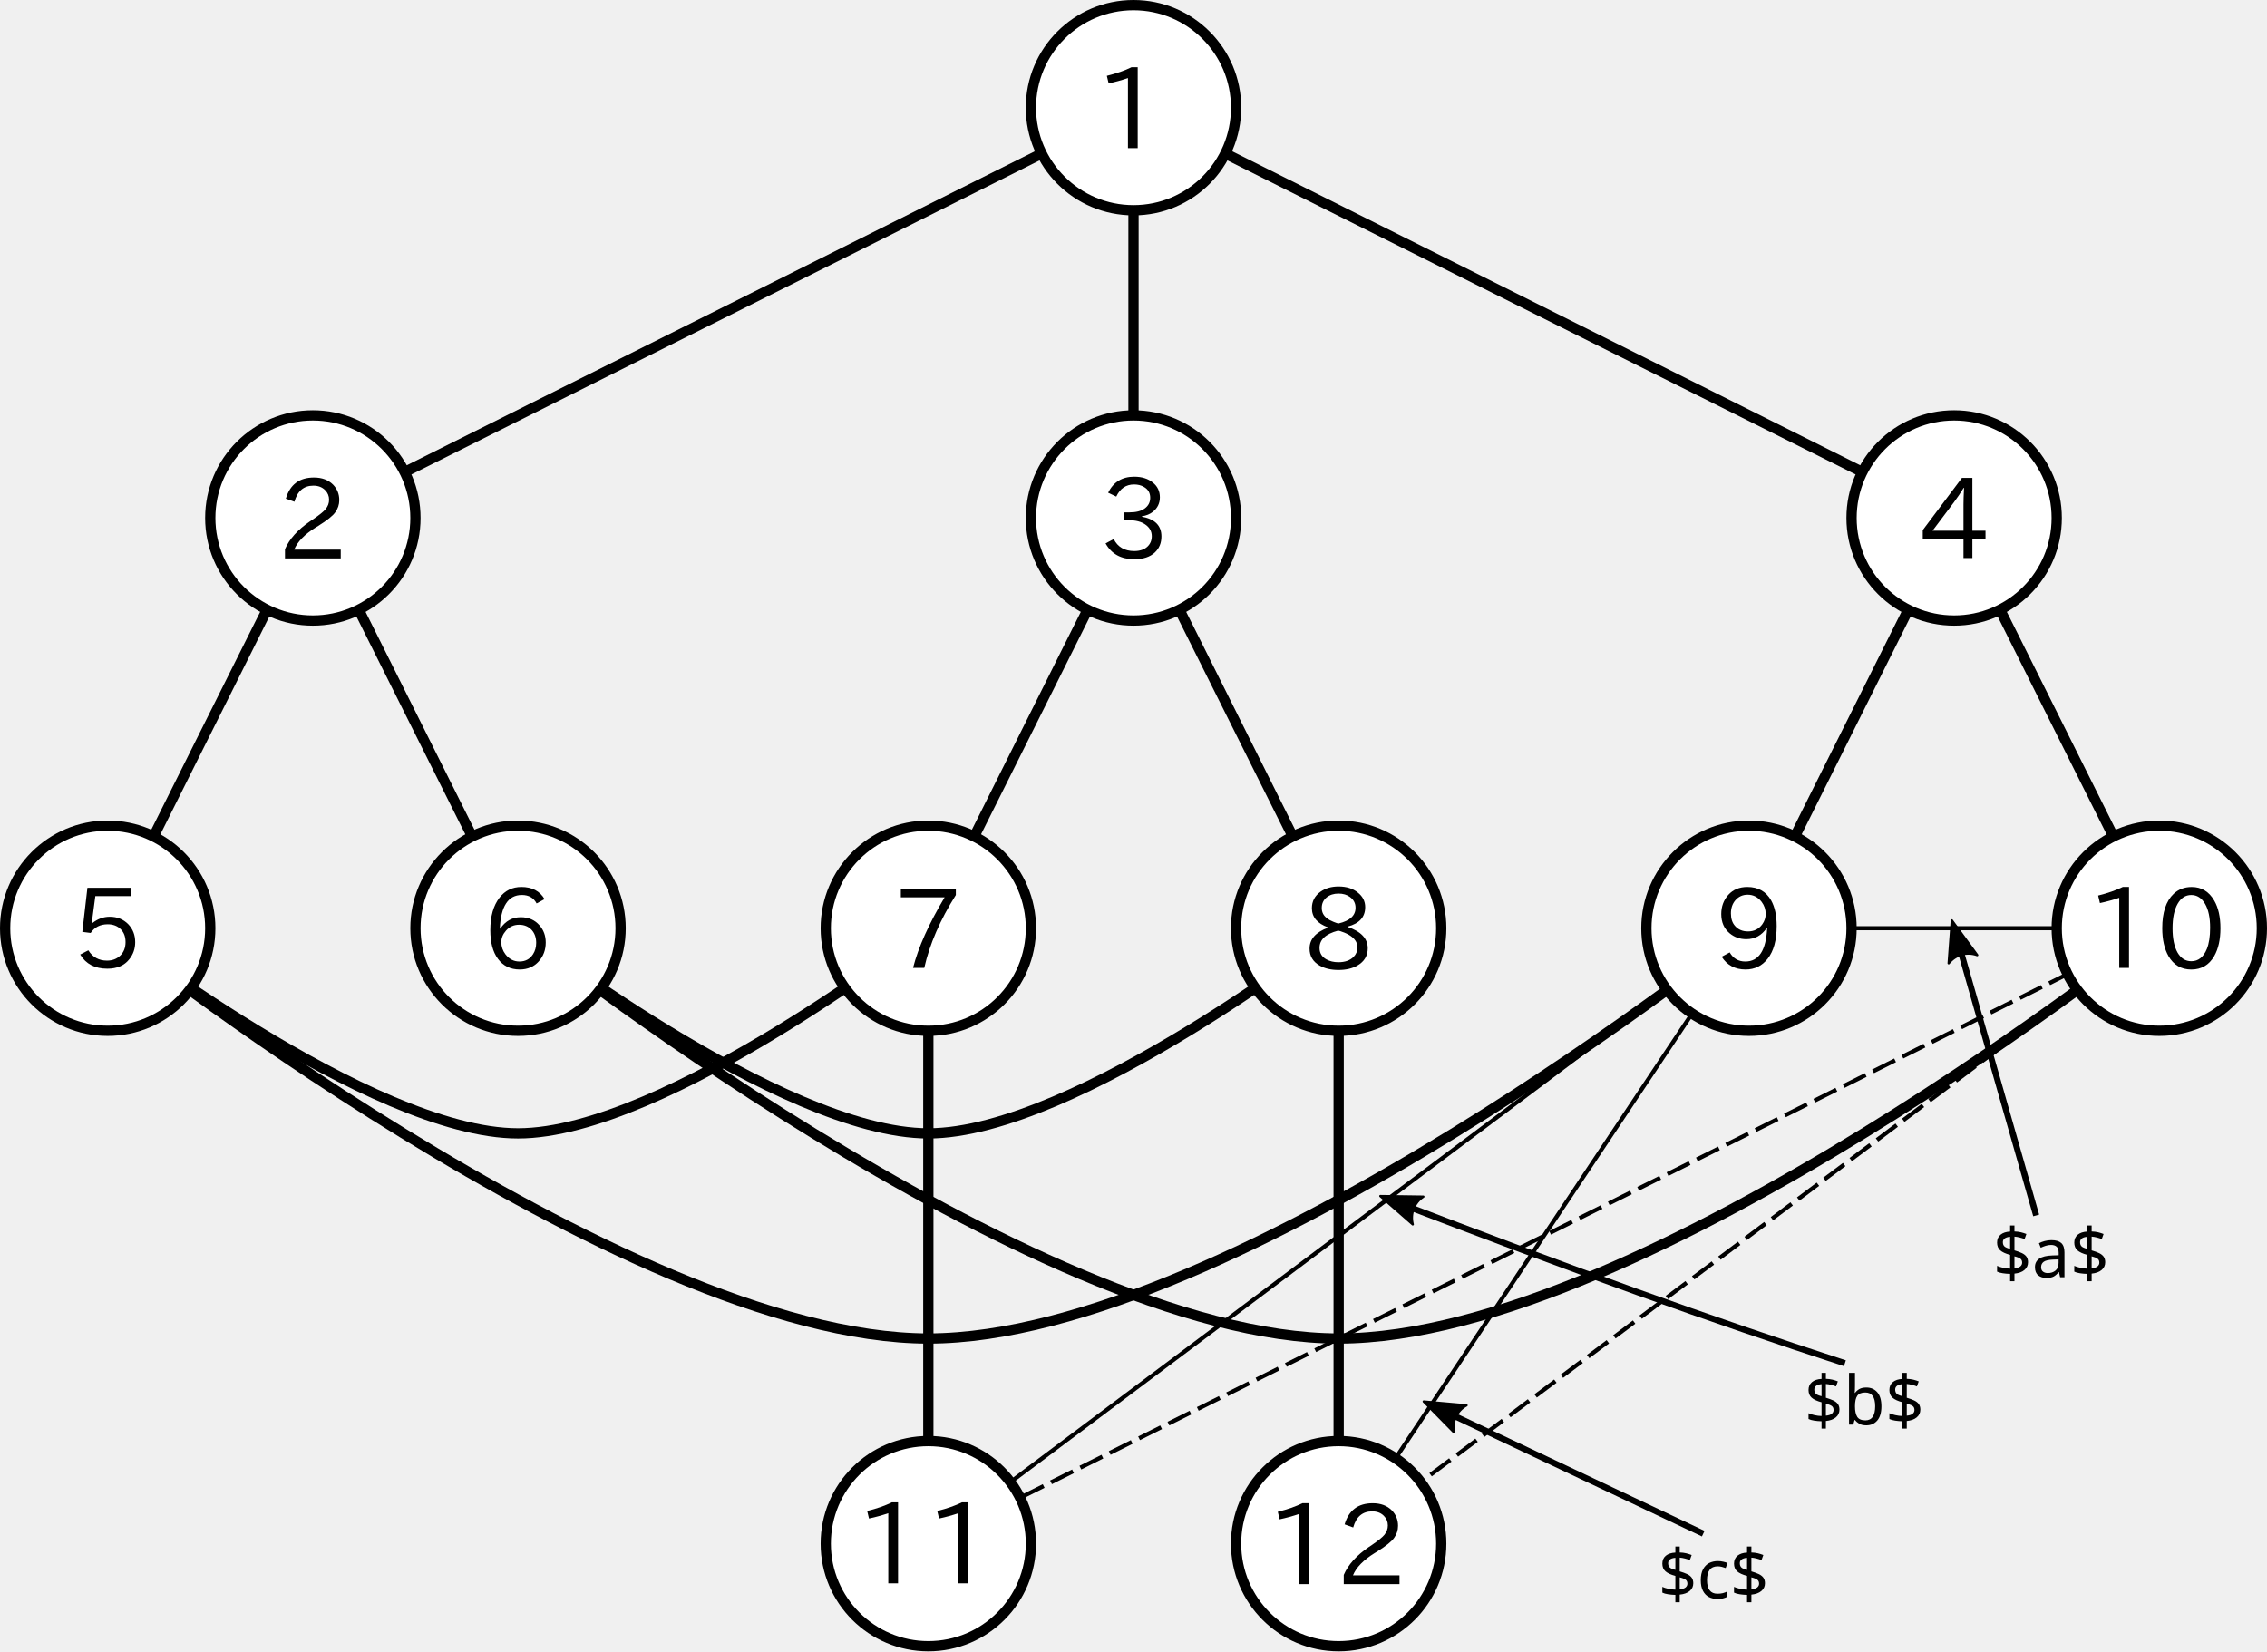
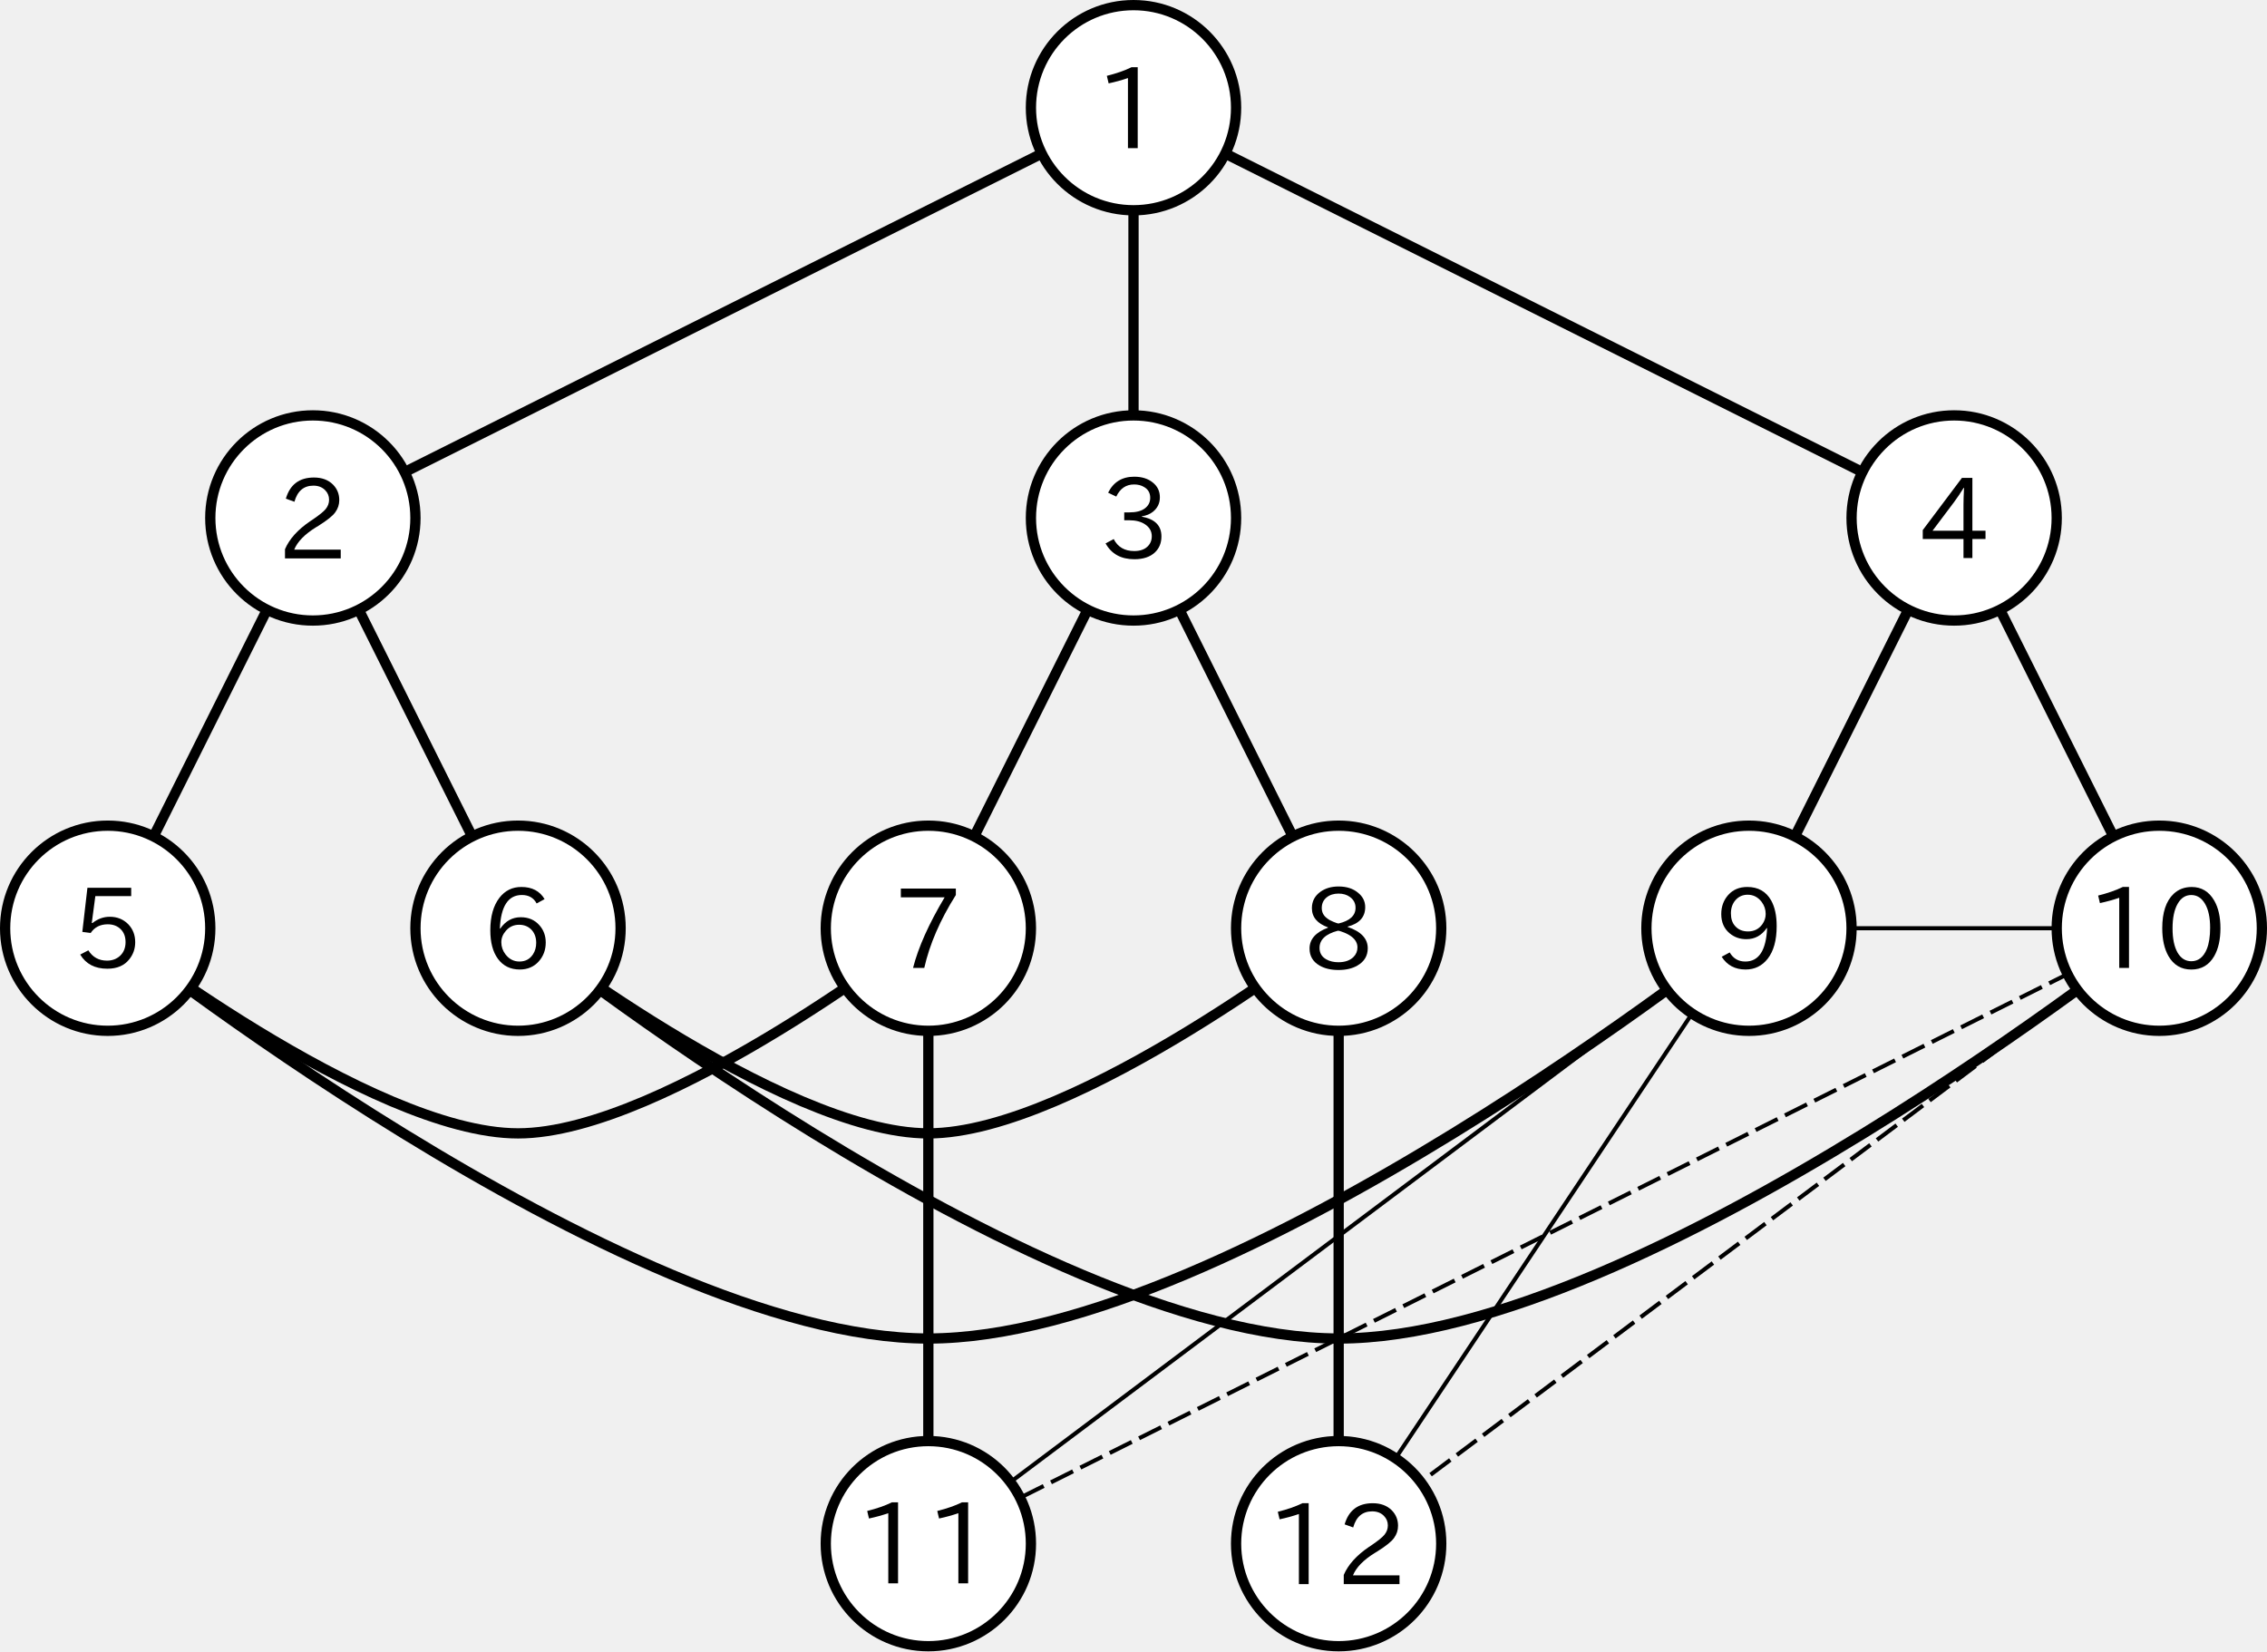
<svg xmlns="http://www.w3.org/2000/svg" width="110.5mm" height="80.5mm" viewBox="0 0 391.535 285.236" id="svg2" version="1.1">
  <defs id="defs4">
    <marker orient="auto" refY="0.0" refX="0.0" id="Arrow2Mend" style="overflow:visible;">
      <path id="path10556" style="fill-rule:evenodd;stroke-width:0.625;stroke-linejoin:round;stroke:#000000;stroke-opacity:1;fill:#000000;fill-opacity:1" d="M 8.719,4.034 L -2.207,0.016 L 8.719,-4.002 C 6.973,-1.63 6.983,1.616 8.719,4.034 z " transform="scale(0.6) rotate(180) translate(0,0)" />
    </marker>
    <marker orient="auto" refY="0" refX="0" id="Arrow2Mend-0" style="overflow:visible">
      <path id="path10556-7" style="fill:#000000;fill-opacity:1;fill-rule:evenodd;stroke:#000000;stroke-width:0.625;stroke-linejoin:round;stroke-opacity:1" d="M 8.719,4.034 -2.207,0.016 8.719,-4.002 c -1.745,2.372 -1.735,5.617 -6e-7,8.035 z" transform="scale(-0.6,-0.6)" />
    </marker>
    <marker orient="auto" refY="0" refX="0" id="Arrow2Mend-7" style="overflow:visible">
      <path id="path10556-6" style="fill:#000000;fill-opacity:1;fill-rule:evenodd;stroke:#000000;stroke-width:0.625;stroke-linejoin:round;stroke-opacity:1" d="M 8.719,4.034 -2.207,0.016 8.719,-4.002 c -1.745,2.372 -1.735,5.617 -6e-7,8.035 z" transform="scale(-0.6,-0.6)" />
    </marker>
  </defs>
  <g id="layer1" transform="translate(-158.563,-325.0984)">
    <path style="fill:none;fill-rule:evenodd;stroke:#000000;stroke-width:0.709;stroke-linecap:butt;stroke-linejoin:miter;stroke-opacity:1;stroke-miterlimit:4;stroke-dasharray:none;stroke-dashoffset:0" d="m 460.63,485.433 70.866,0" id="path4735" />
    <path style="fill:none;fill-rule:evenodd;stroke:#000000;stroke-width:1.772;stroke-linecap:butt;stroke-linejoin:miter;stroke-opacity:1;stroke-miterlimit:4;stroke-dasharray:none;stroke-dashoffset:0" d="m 177.165,485.433 c 0,0 45.424,35.433 70.866,35.433 25.442,0 70.866,-35.433 70.866,-35.433" id="path4741" />
    <path style="fill:none;fill-rule:evenodd;stroke:#000000;stroke-width:1.772;stroke-linecap:butt;stroke-linejoin:miter;stroke-opacity:1;stroke-miterlimit:4;stroke-dasharray:none;stroke-dashoffset:0" d="m 248.031,485.433 c 0,0 45.424,35.433 70.866,35.433 25.442,0 70.866,-35.433 70.866,-35.433" id="path4741-4" />
    <path style="fill:none;fill-rule:evenodd;stroke:#000000;stroke-width:1.772;stroke-linecap:butt;stroke-linejoin:miter;stroke-opacity:1;stroke-miterlimit:4;stroke-dasharray:none;stroke-dashoffset:0" d="m 177.165,485.433 c 0,0 88.912,70.866 141.732,70.866 52.821,0 141.732,-70.866 141.732,-70.866" id="path4793" />
    <path style="fill:none;fill-rule:evenodd;stroke:#000000;stroke-width:1.772;stroke-linecap:butt;stroke-linejoin:miter;stroke-opacity:1;stroke-miterlimit:4;stroke-dasharray:none;stroke-dashoffset:0" d="m 248.031,485.433 c 0,0 88.912,70.866 141.732,70.866 52.821,0 141.732,-70.866 141.732,-70.866" id="path4793-1" />
    <path id="path4698" d="m 318.898,485.433 0,106.299" style="font-style:normal;font-weight:normal;font-size:medium;line-height:125%;font-family:sans-serif;letter-spacing:0px;word-spacing:0px;fill:none;fill-opacity:1;fill-rule:evenodd;stroke:#000000;stroke-width:1.772;stroke-linecap:butt;stroke-linejoin:miter;stroke-opacity:1;stroke-miterlimit:4;stroke-dasharray:none;stroke-dashoffset:0" />
    <path id="path4702" d="M 460.63,485.433 318.898,591.732" style="font-style:normal;font-weight:normal;font-size:medium;line-height:125%;font-family:sans-serif;letter-spacing:0px;word-spacing:0px;fill:none;fill-opacity:1;fill-rule:evenodd;stroke:#000000;stroke-width:0.709;stroke-linecap:butt;stroke-linejoin:miter;stroke-opacity:1;stroke-miterlimit:4;stroke-dasharray:none;stroke-dashoffset:0" />
    <path id="path4704" d="M 531.496,485.433 318.898,591.732" style="font-style:normal;font-weight:normal;font-size:medium;line-height:125%;font-family:sans-serif;letter-spacing:0px;word-spacing:0px;fill:none;fill-opacity:1;fill-rule:evenodd;stroke:#000000;stroke-width:0.709;stroke-linecap:butt;stroke-linejoin:miter;stroke-opacity:1;stroke-miterlimit:4;stroke-dasharray:4.252,1.417;stroke-dashoffset:0" />
    <path id="path4706" d="M 531.496,485.433 389.764,591.732" style="font-style:normal;font-weight:normal;font-size:medium;line-height:125%;font-family:sans-serif;letter-spacing:0px;word-spacing:0px;fill:none;fill-opacity:1;fill-rule:evenodd;stroke:#000000;stroke-width:0.709;stroke-linecap:butt;stroke-linejoin:miter;stroke-opacity:1;stroke-miterlimit:4;stroke-dasharray:4.252,1.417;stroke-dashoffset:0" />
    <path id="path4708" d="M 460.63,485.433 389.764,591.732" style="font-style:normal;font-weight:normal;font-size:medium;line-height:125%;font-family:sans-serif;letter-spacing:0px;word-spacing:0px;fill:none;fill-opacity:1;fill-rule:evenodd;stroke:#000000;stroke-width:0.709;stroke-linecap:butt;stroke-linejoin:miter;stroke-opacity:1;stroke-miterlimit:4;stroke-dasharray:none;stroke-dashoffset:0" />
    <path id="path4710" d="m 389.764,485.433 0,106.299" style="font-style:normal;font-weight:normal;font-size:medium;line-height:125%;font-family:sans-serif;letter-spacing:0px;word-spacing:0px;fill:none;fill-opacity:1;fill-rule:evenodd;stroke:#000000;stroke-width:1.772;stroke-linecap:butt;stroke-linejoin:miter;stroke-opacity:1;stroke-miterlimit:4;stroke-dasharray:none;stroke-dashoffset:0" />
    <path style="fill:none;fill-rule:evenodd;stroke:#000000;stroke-width:1.772;stroke-linecap:butt;stroke-linejoin:miter;stroke-miterlimit:4;stroke-dasharray:none;stroke-opacity:1" d="M 354.331,343.701 212.598,414.567" id="path4258" />
    <path style="fill:none;fill-rule:evenodd;stroke:#000000;stroke-width:1.772;stroke-linecap:butt;stroke-linejoin:miter;stroke-miterlimit:4;stroke-dasharray:none;stroke-opacity:1" d="m 354.331,343.701 0,70.866" id="path4260" />
    <path style="fill:none;fill-rule:evenodd;stroke:#000000;stroke-width:1.772;stroke-linecap:butt;stroke-linejoin:miter;stroke-miterlimit:4;stroke-dasharray:none;stroke-opacity:1" d="m 354.331,343.701 141.732,70.866" id="path4262" />
    <path style="fill:none;fill-rule:evenodd;stroke:#000000;stroke-width:1.772;stroke-linecap:butt;stroke-linejoin:miter;stroke-miterlimit:4;stroke-dasharray:none;stroke-opacity:1" d="m 177.165,485.433 35.433,-70.866 35.433,70.866" id="path4264" />
    <path style="fill:none;fill-rule:evenodd;stroke:#000000;stroke-width:1.772;stroke-linecap:butt;stroke-linejoin:miter;stroke-miterlimit:4;stroke-dasharray:none;stroke-opacity:1" d="m 318.898,485.433 35.433,-70.866 35.433,70.866" id="path4266" />
    <path style="fill:none;fill-rule:evenodd;stroke:#000000;stroke-width:1.772;stroke-linecap:butt;stroke-linejoin:miter;stroke-miterlimit:4;stroke-dasharray:none;stroke-opacity:1" d="m 460.63,485.433 35.433,-70.866 35.433,70.866" id="path4268" />
    <circle style="fill:#ffffff;fill-opacity:1;fill-rule:nonzero;stroke:#000000;stroke-width:1.772;stroke-miterlimit:4;stroke-dasharray:none;stroke-dashoffset:0;stroke-opacity:1" id="path4180" cx="354.331" cy="343.701" r="17.717" />
    <circle style="fill:#ffffff;fill-opacity:1;fill-rule:nonzero;stroke:#000000;stroke-width:1.772;stroke-miterlimit:4;stroke-dasharray:none;stroke-dashoffset:0;stroke-opacity:1" id="path4180-6" cx="212.598" cy="414.567" r="17.717" />
    <circle style="fill:#ffffff;fill-opacity:1;fill-rule:nonzero;stroke:#000000;stroke-width:1.772;stroke-miterlimit:4;stroke-dasharray:none;stroke-dashoffset:0;stroke-opacity:1" id="path4180-64" cx="354.331" cy="414.567" r="17.717" />
    <circle style="fill:#ffffff;fill-opacity:1;fill-rule:nonzero;stroke:#000000;stroke-width:1.772;stroke-miterlimit:4;stroke-dasharray:none;stroke-dashoffset:0;stroke-opacity:1" id="path4180-9" cx="496.063" cy="414.567" r="17.717" />
    <circle style="fill:#ffffff;fill-opacity:1;fill-rule:nonzero;stroke:#000000;stroke-width:1.772;stroke-miterlimit:4;stroke-dasharray:none;stroke-dashoffset:0;stroke-opacity:1" id="path4180-6-5" cx="177.165" cy="485.433" r="17.717" />
    <circle style="fill:#ffffff;fill-opacity:1;fill-rule:nonzero;stroke:#000000;stroke-width:1.772;stroke-miterlimit:4;stroke-dasharray:none;stroke-dashoffset:0;stroke-opacity:1" id="path4180-64-0" cx="318.898" cy="485.433" r="17.717" />
    <circle style="fill:#ffffff;fill-opacity:1;fill-rule:nonzero;stroke:#000000;stroke-width:1.772;stroke-miterlimit:4;stroke-dasharray:none;stroke-dashoffset:0;stroke-opacity:1" id="path4180-9-4" cx="460.63" cy="485.433" r="17.717" />
    <circle style="fill:#ffffff;fill-opacity:1;fill-rule:nonzero;stroke:#000000;stroke-width:1.772;stroke-miterlimit:4;stroke-dasharray:none;stroke-dashoffset:0;stroke-opacity:1" id="path4180-6-8" cx="248.031" cy="485.433" r="17.717" />
    <circle style="fill:#ffffff;fill-opacity:1;fill-rule:nonzero;stroke:#000000;stroke-width:1.772;stroke-miterlimit:4;stroke-dasharray:none;stroke-dashoffset:0;stroke-opacity:1" id="path4180-64-7" cx="389.764" cy="485.433" r="17.717" />
    <circle style="fill:#ffffff;fill-opacity:1;fill-rule:nonzero;stroke:#000000;stroke-width:1.772;stroke-miterlimit:4;stroke-dasharray:none;stroke-dashoffset:0;stroke-opacity:1" id="path4180-9-1" cx="531.496" cy="485.433" r="17.717" />
    <circle style="fill:#ffffff;fill-opacity:1;fill-rule:nonzero;stroke:#000000;stroke-width:1.772;stroke-miterlimit:4;stroke-dasharray:none;stroke-dashoffset:0;stroke-opacity:1" id="path4180-64-0-7" cx="318.898" cy="591.732" r="17.717" />
    <circle style="fill:#ffffff;fill-opacity:1;fill-rule:nonzero;stroke:#000000;stroke-width:1.772;stroke-miterlimit:4;stroke-dasharray:none;stroke-dashoffset:0;stroke-opacity:1" id="path4180-64-7-2" cx="389.764" cy="591.732" r="17.717" />
    <g style="font-style:normal;font-weight:normal;font-size:19.185px;line-height:125%;font-family:sans-serif;letter-spacing:0px;word-spacing:0px;fill:#000000;fill-opacity:1;stroke:none;stroke-width:1px;stroke-linecap:butt;stroke-linejoin:miter;stroke-opacity:1" id="text4394-97">
      <path d="m 526.264,492.285 -1.686,0 0,-12.112 q -1.583,0.543 -3.335,0.918 l -0.309,-1.302 q 2.51,-0.628 4.262,-1.489 l 1.068,0 0,13.986 z" style="" id="path4671" />
      <path d="m 537.093,478.309 q 2.529,0 3.888,2.342 1.077,1.855 1.077,4.796 0,2.913 -1.077,4.806 -1.34,2.314 -3.953,2.314 -2.604,0 -3.944,-2.314 -1.077,-1.892 -1.077,-4.824 0,-4.084 1.977,-5.948 1.255,-1.171 3.11,-1.171 z m -0.066,1.386 q -1.499,0 -2.361,1.518 -0.881,1.536 -0.881,4.244 0,2.651 0.862,4.178 0.871,1.499 2.379,1.499 1.808,0 2.679,-2.108 0.571,-1.415 0.571,-3.672 0,-2.632 -0.881,-4.14 -0.89,-1.518 -2.37,-1.518 z" style="" id="path4673" />
    </g>
    <path style="font-style:normal;font-weight:normal;font-size:medium;line-height:125%;font-family:sans-serif;letter-spacing:0px;word-spacing:0px;fill:#000000;fill-opacity:1;stroke:none;stroke-width:1px;stroke-linecap:butt;stroke-linejoin:miter;stroke-opacity:1" id="path4668" d="m 355.058,350.694 -1.686,0 0,-12.112 q -1.583,0.543 -3.335,0.918 l -0.309,-1.302 q 2.511,-0.628 4.262,-1.489 l 1.068,0 0,13.986 z" />
    <g style="font-style:normal;font-weight:normal;font-size:19.185px;line-height:125%;font-family:sans-serif;letter-spacing:0px;word-spacing:0px;fill:#000000;fill-opacity:1;stroke:none;stroke-width:1px;stroke-linecap:butt;stroke-linejoin:miter;stroke-opacity:1" id="text4394-97-3">
      <path d="m 217.413,421.555 -9.63,0 0,-1.592 q 1.133,-2.642 4.337,-4.824 l 0.534,-0.356 q 1.639,-1.124 2.155,-1.752 0.59,-0.731 0.59,-1.611 0,-0.974 -0.693,-1.667 -0.768,-0.768 -2.014,-0.768 -2.501,0 -3.279,2.782 l -1.48,-0.534 q 1.068,-3.653 4.852,-3.653 2.07,0 3.297,1.227 1.077,1.105 1.077,2.67 0,1.162 -0.693,2.108 -0.637,0.918 -2.932,2.351 l -0.403,0.244 q -2.923,1.808 -3.756,3.859 l 8.037,0 0,1.518 z" style="" id="path4665" />
    </g>
    <g style="font-style:normal;font-weight:normal;font-size:19.185px;line-height:125%;font-family:sans-serif;letter-spacing:0px;word-spacing:0px;fill:#000000;fill-opacity:1;stroke:none;stroke-width:1px;stroke-linecap:butt;stroke-linejoin:miter;stroke-opacity:1" id="text4394-97-4">
      <path d="m 355.783,414.351 q 3.372,0.6 3.372,3.41 0,1.696 -1.133,2.763 -1.255,1.171 -3.55,1.171 -3.438,0 -4.965,-2.735 l 1.405,-0.749 q 1.059,2.07 3.541,2.07 1.461,0 2.267,-0.749 0.768,-0.712 0.768,-1.808 0,-1.274 -1.152,-2.051 -1.049,-0.712 -2.763,-0.712 l -0.843,0 0,-1.358 0.881,0 q 1.724,0 2.632,-0.656 0.974,-0.693 0.974,-1.864 0,-1.274 -1.096,-1.883 -0.703,-0.422 -1.686,-0.422 -2.089,0 -3.082,2.098 l -1.405,-0.674 q 1.377,-2.763 4.506,-2.763 1.977,0 3.204,1.002 1.227,0.965 1.227,2.567 0,1.518 -1.19,2.482 -0.768,0.618 -1.911,0.787 l 0,0.075 z" style="" id="path4662" />
    </g>
    <g style="font-style:normal;font-weight:normal;font-size:19.185px;line-height:125%;font-family:sans-serif;letter-spacing:0px;word-spacing:0px;fill:#000000;fill-opacity:1;stroke:none;stroke-width:1px;stroke-linecap:butt;stroke-linejoin:miter;stroke-opacity:1" id="text4394-97-1">
      <path d="m 501.482,418.197 -2.267,0 0,3.288 -1.536,0 0,-3.288 -7.035,0 0,-1.536 6.763,-9.012 1.808,0 0,9.124 2.267,0 0,1.424 z m -3.71,-8.843 -0.056,0 q -0.834,1.349 -1.667,2.473 l -3.719,4.946 5.349,0 0,-4.525 q 0,-0.984 0.094,-2.895 z" style="" id="path4659" />
    </g>
    <g style="font-style:normal;font-weight:normal;font-size:19.185px;line-height:125%;font-family:sans-serif;letter-spacing:0px;word-spacing:0px;fill:#000000;fill-opacity:1;stroke:none;stroke-width:1px;stroke-linecap:butt;stroke-linejoin:miter;stroke-opacity:1" id="text4394-97-9">
      <path d="m 174.542,484.529 q 1.368,-1.077 2.979,-1.077 1.93,0 3.204,1.302 1.19,1.246 1.19,3.091 0,1.677 -1.021,2.951 -1.283,1.63 -3.794,1.63 -3.213,0 -4.684,-2.445 l 1.405,-0.731 q 1.115,1.78 3.222,1.78 1.358,0 2.267,-0.843 0.937,-0.89 0.937,-2.361 0,-1.386 -0.824,-2.211 -0.862,-0.862 -2.248,-0.862 -1.948,0 -2.951,1.499 l -1.443,-0.187 0.881,-7.625 7.56,0 0,1.443 -6.192,0 -0.618,4.646 0.131,0 z" style="" id="path4656" />
    </g>
    <g style="font-style:normal;font-weight:normal;font-size:19.185px;line-height:125%;font-family:sans-serif;letter-spacing:0px;word-spacing:0px;fill:#000000;fill-opacity:1;stroke:none;stroke-width:1px;stroke-linecap:butt;stroke-linejoin:miter;stroke-opacity:1" id="text4394-97-90">
      <path d="m 244.968,485.489 q 1.358,-1.958 3.532,-1.958 2.014,0 3.241,1.405 1.077,1.218 1.077,2.97 0,1.911 -1.208,3.26 -1.255,1.396 -3.279,1.396 -2.407,0 -3.766,-1.836 -1.321,-1.789 -1.321,-4.937 0,-3.588 1.592,-5.639 1.443,-1.845 3.775,-1.845 2.754,0 4.009,2.098 l -1.377,0.749 q -0.768,-1.461 -2.548,-1.461 -3.541,0 -3.803,5.799 l 0.075,0 z m 3.251,-0.656 q -1.368,0 -2.267,1.021 -0.806,0.918 -0.806,1.995 0,1.152 0.712,2.089 0.955,1.246 2.417,1.246 1.527,0 2.342,-1.246 0.553,-0.852 0.553,-1.977 0,-1.321 -0.731,-2.173 -0.843,-0.955 -2.22,-0.955 z" style="" id="path4653" />
    </g>
    <g style="font-style:normal;font-weight:normal;font-size:19.185px;line-height:125%;font-family:sans-serif;letter-spacing:0px;word-spacing:0px;fill:#000000;fill-opacity:1;stroke:none;stroke-width:1px;stroke-linecap:butt;stroke-linejoin:miter;stroke-opacity:1" id="text4394-97-50">
      <path d="m 323.647,479.695 q -4.075,6.464 -5.452,12.59 l -1.939,0 q 1.358,-5.321 5.452,-12.187 l -7.56,0 0,-1.518 9.499,0 0,1.115 z" style="" id="path4650" />
    </g>
    <g style="font-style:normal;font-weight:normal;font-size:19.185px;line-height:125%;font-family:sans-serif;letter-spacing:0px;word-spacing:0px;fill:#000000;fill-opacity:1;stroke:none;stroke-width:1px;stroke-linecap:butt;stroke-linejoin:miter;stroke-opacity:1" id="text4394-97-38">
      <path d="m 391.314,485.208 q 3.475,1.18 3.475,3.681 0,1.967 -1.799,2.998 -1.311,0.759 -3.251,0.759 -1.948,0 -3.26,-0.759 -1.742,-1.002 -1.742,-2.941 0,-2.426 3.185,-3.607 l 0,-0.056 q -2.782,-1.002 -2.782,-3.316 0,-1.78 1.499,-2.848 1.274,-0.899 3.11,-0.899 2.051,0 3.335,1.059 1.265,1.002 1.265,2.511 0,2.576 -3.035,3.363 l 0,0.056 z m -1.546,-0.6 q 2.913,-0.693 2.913,-2.707 0,-1.162 -0.965,-1.864 -0.787,-0.59 -1.977,-0.59 -1.227,0 -2.051,0.656 -0.843,0.693 -0.843,1.827 0,1.115 0.909,1.78 0.422,0.347 1.105,0.618 0.712,0.29 0.881,0.29 0.009,0 0.028,-0.009 z m -0.141,1.255 q -3.166,0.834 -3.166,2.97 0,1.321 1.171,1.977 0.881,0.496 2.089,0.496 1.696,0 2.614,-0.918 0.674,-0.674 0.674,-1.649 0,-1.03 -0.946,-1.799 -0.543,-0.431 -1.321,-0.749 -0.834,-0.328 -1.077,-0.328 -0.019,0 -0.037,0 z" style="" id="path4647" />
    </g>
    <g style="font-style:normal;font-weight:normal;font-size:19.185px;line-height:125%;font-family:sans-serif;letter-spacing:0px;word-spacing:0px;fill:#000000;fill-opacity:1;stroke:none;stroke-width:1px;stroke-linecap:butt;stroke-linejoin:miter;stroke-opacity:1" id="text4394-97-6">
      <path d="m 463.693,485.405 q -1.321,1.92 -3.513,1.92 -1.677,0 -2.895,-1.021 -1.443,-1.208 -1.443,-3.316 0,-1.948 1.208,-3.307 1.237,-1.377 3.297,-1.377 2.792,0 4.112,2.323 0.955,1.714 0.955,4.431 0,3.663 -1.555,5.649 -1.461,1.855 -3.813,1.855 -2.726,0 -4.131,-2.201 l 1.386,-0.749 q 0.909,1.574 2.698,1.574 3.503,0 3.766,-5.78 l -0.075,0 z m -3.288,-5.761 q -1.311,0 -2.145,0.984 -0.749,0.89 -0.749,2.248 0,1.377 0.712,2.164 0.824,0.946 2.239,0.946 1.574,0 2.464,-1.227 0.59,-0.824 0.59,-1.789 0,-1.152 -0.693,-2.08 -0.955,-1.246 -2.417,-1.246 z" style="" id="path4644" />
    </g>
    <g style="font-style:normal;font-weight:normal;font-size:19.185px;line-height:125%;font-family:sans-serif;letter-spacing:0px;word-spacing:0px;fill:#000000;fill-opacity:1;stroke:none;stroke-width:1px;stroke-linecap:butt;stroke-linejoin:miter;stroke-opacity:1" id="text4394-97-15">
      <path d="m 313.666,598.585 -1.686,0 0,-12.112 q -1.583,0.543 -3.335,0.918 l -0.309,-1.302 q 2.51,-0.628 4.262,-1.489 l 1.068,0 0,13.986 z" style="" id="path4639" />
      <path d="m 325.769,598.585 -1.686,0 0,-12.112 q -1.583,0.543 -3.335,0.918 l -0.309,-1.302 q 2.51,-0.628 4.262,-1.489 l 1.068,0 0,13.986 z" style="" id="path4641" />
    </g>
    <g style="font-style:normal;font-weight:normal;font-size:19.185px;line-height:125%;font-family:sans-serif;letter-spacing:0px;word-spacing:0px;fill:#000000;fill-opacity:1;stroke:none;stroke-width:1px;stroke-linecap:butt;stroke-linejoin:miter;stroke-opacity:1" id="text4394-97-48">
      <path d="m 384.584,598.725 -1.686,0 0,-12.112 q -1.583,0.543 -3.335,0.918 l -0.309,-1.302 q 2.511,-0.628 4.262,-1.489 l 1.068,0 0,13.986 z" style="" id="path4634" />
      <path d="m 400.274,598.725 -9.63,0 0,-1.592 q 1.133,-2.642 4.337,-4.824 l 0.534,-0.356 q 1.639,-1.124 2.155,-1.752 0.59,-0.731 0.59,-1.611 0,-0.974 -0.693,-1.667 -0.768,-0.768 -2.014,-0.768 -2.501,0 -3.279,2.782 l -1.48,-0.534 q 1.068,-3.653 4.852,-3.653 2.07,0 3.297,1.227 1.077,1.105 1.077,2.67 0,1.162 -0.693,2.108 -0.637,0.918 -2.932,2.351 l -0.403,0.244 q -2.923,1.808 -3.756,3.859 l 8.037,0 0,1.518 z" style="" id="path4636" />
    </g>
-     <path style="fill:none;fill-rule:evenodd;stroke:#000000;stroke-width:1.063;stroke-linecap:butt;stroke-linejoin:miter;stroke-miterlimit:4;stroke-dasharray:none;stroke-opacity:1;marker-end:url(#Arrow2Mend)" d="m 477.196,560.573 c -23.656,-7.697 -45.602,-15.61 -78.912,-28.381" id="path10523" />
-     <path style="fill:none;fill-rule:evenodd;stroke:#000000;stroke-width:1.063;stroke-linecap:butt;stroke-linejoin:miter;stroke-miterlimit:4;stroke-dasharray:none;stroke-opacity:1;marker-end:url(#Arrow2Mend-0)" d="M 452.73,590.005 405.735,567.775" id="path10523-7" />
-     <path style="fill:none;fill-rule:evenodd;stroke:#000000;stroke-width:1.063;stroke-linecap:butt;stroke-linejoin:miter;stroke-miterlimit:4;stroke-dasharray:none;stroke-opacity:1;marker-end:url(#Arrow2Mend-7)" d="m 510.236,535.039 -14.173,-49.606" id="path10523-9" />
-     <text xml:space="preserve" style="font-style:normal;font-weight:normal;font-size:11.769px;line-height:125%;font-family:sans-serif;letter-spacing:0px;word-spacing:0px;fill:#000000;fill-opacity:1;stroke:none;stroke-width:1px;stroke-linecap:butt;stroke-linejoin:miter;stroke-opacity:1" x="444.932" y="601.162" id="text14188">
-       <tspan id="tspan14190" x="444.932" y="601.162">$c$</tspan>
-     </text>
-     <text xml:space="preserve" style="font-style:normal;font-weight:normal;font-size:11.769px;line-height:125%;font-family:sans-serif;letter-spacing:0px;word-spacing:0px;fill:#000000;fill-opacity:1;stroke:none;stroke-width:1px;stroke-linecap:butt;stroke-linejoin:miter;stroke-opacity:1" x="502.746" y="545.715" id="text14188-1">
-       <tspan id="tspan14190-1" x="502.746" y="545.715">$a$</tspan>
-     </text>
-     <text xml:space="preserve" style="font-style:normal;font-weight:normal;font-size:11.769px;line-height:125%;font-family:sans-serif;letter-spacing:0px;word-spacing:0px;fill:#000000;fill-opacity:1;stroke:none;stroke-width:1px;stroke-linecap:butt;stroke-linejoin:miter;stroke-opacity:1" x="470.181" y="571.172" id="text14188-9">
-       <tspan id="tspan14190-0" x="470.181" y="571.172">$b$</tspan>
-     </text>
  </g>
</svg>
